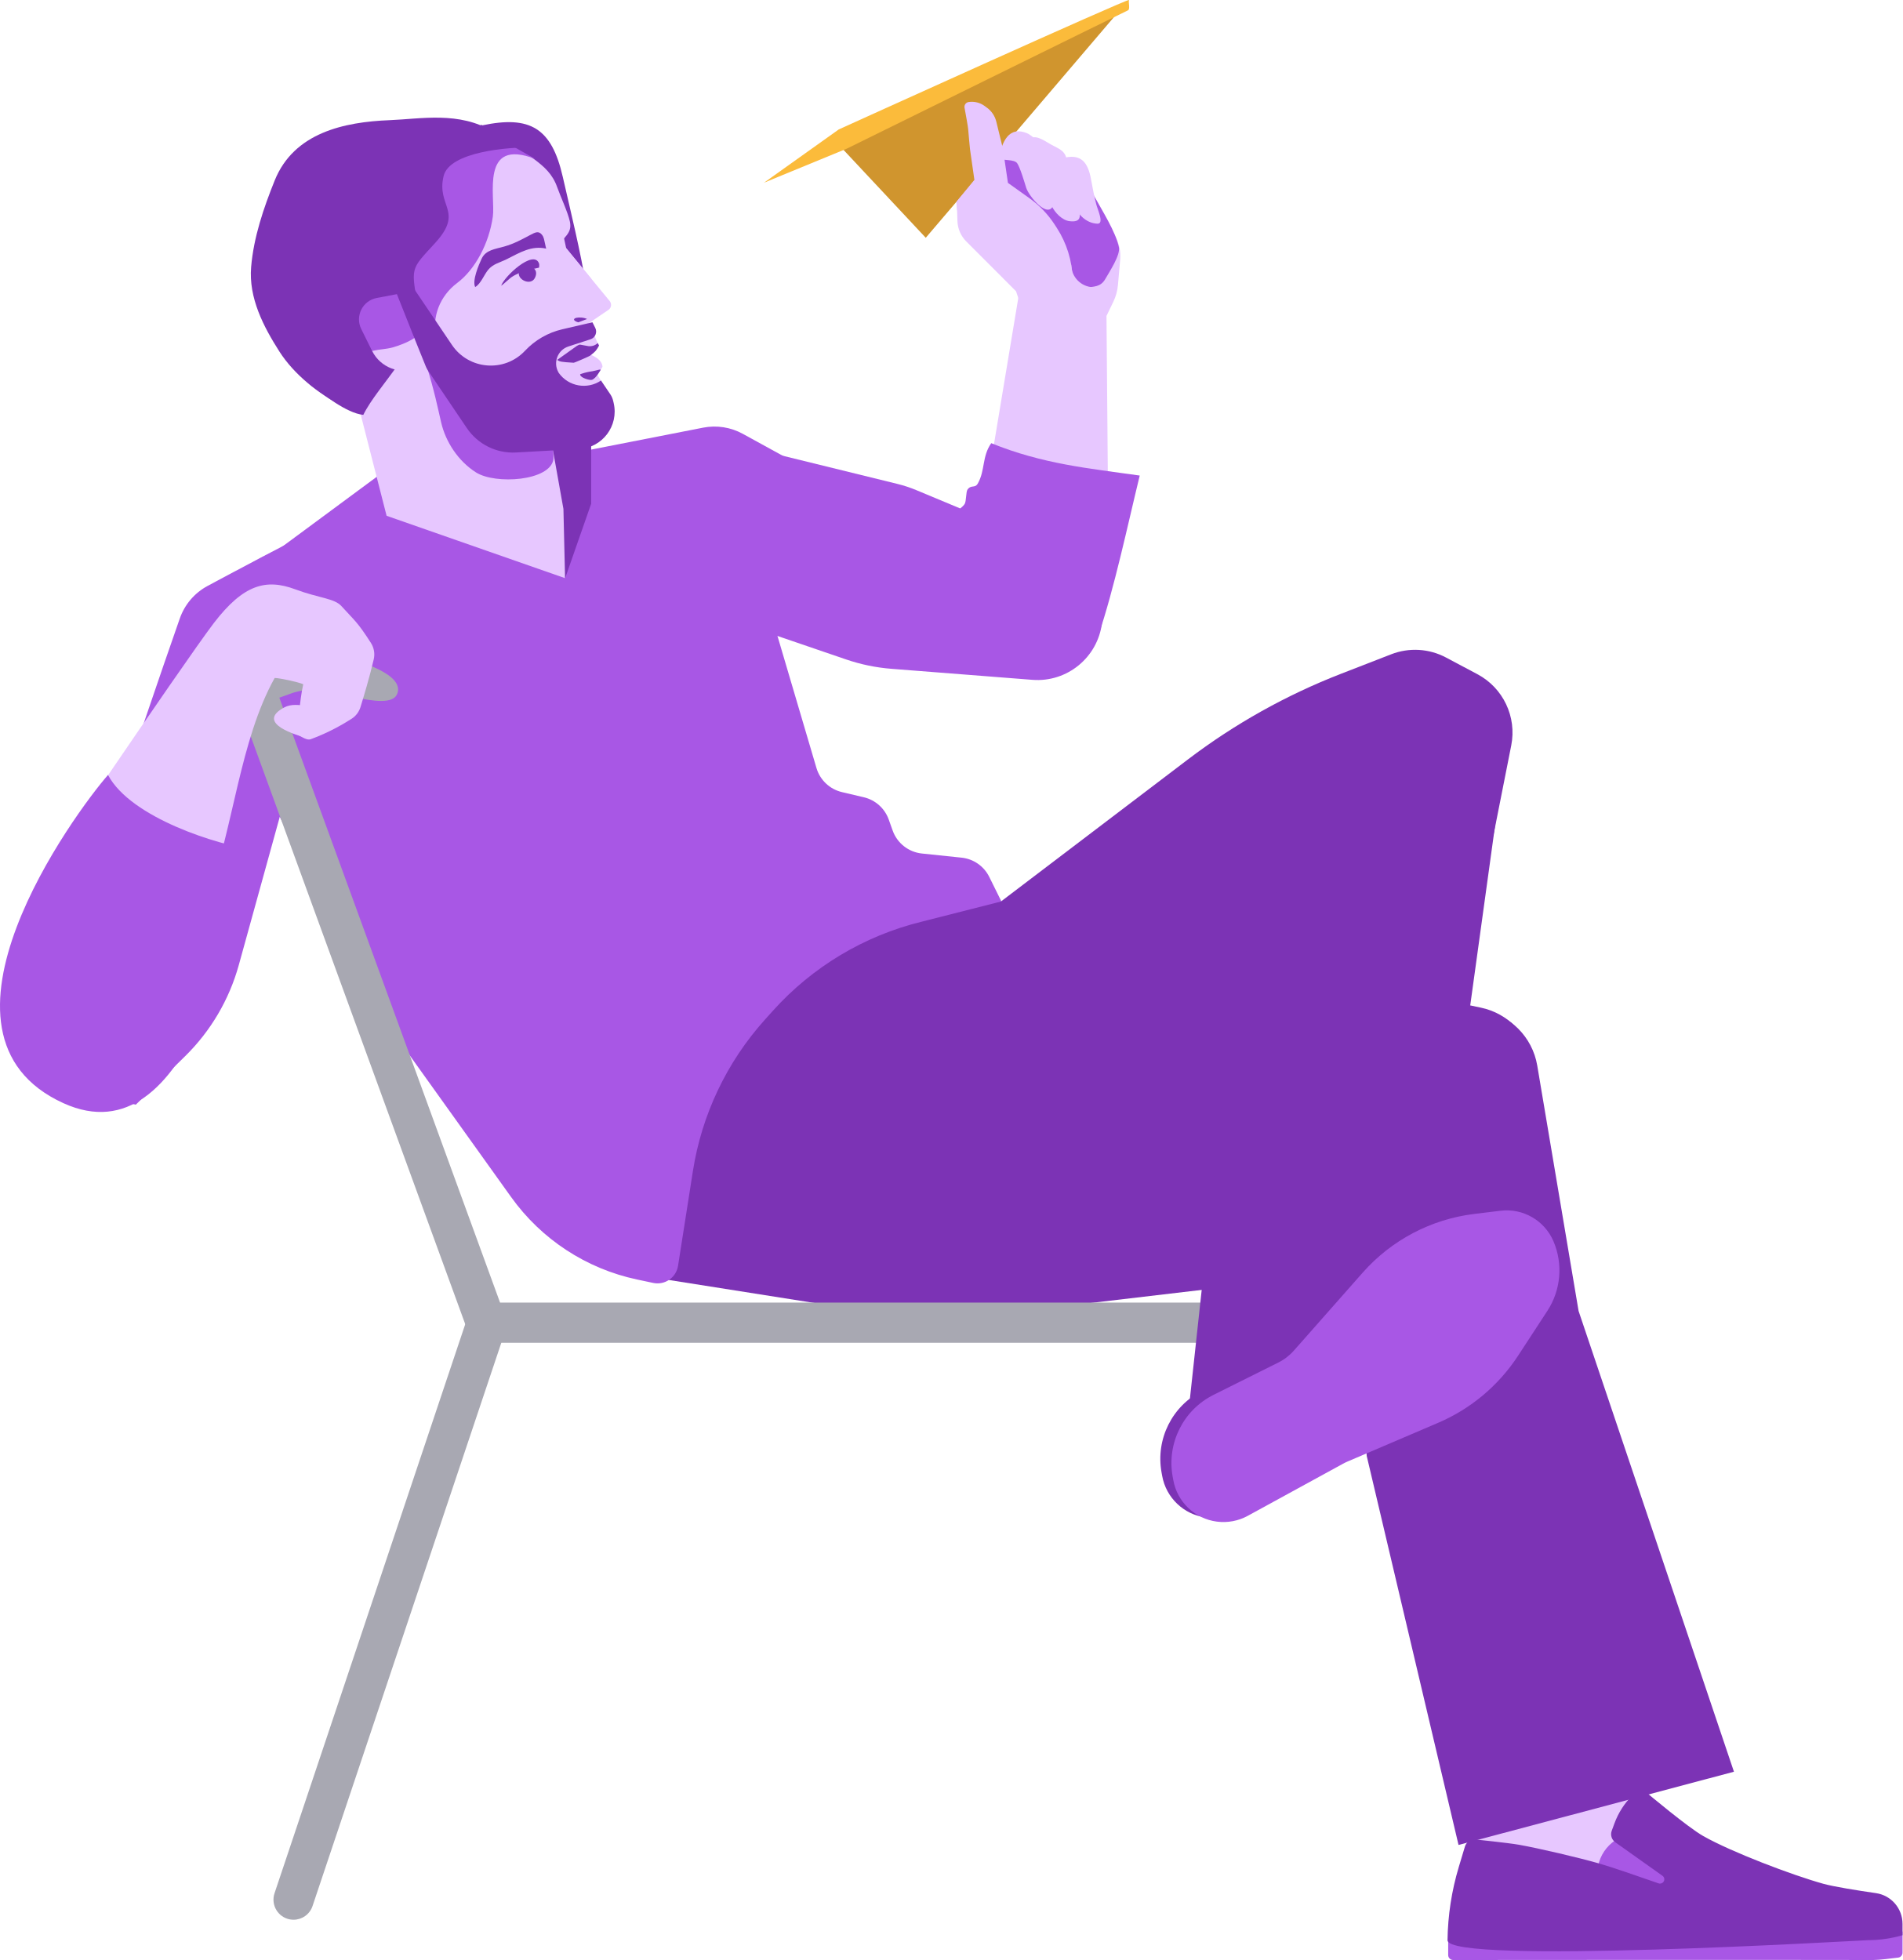
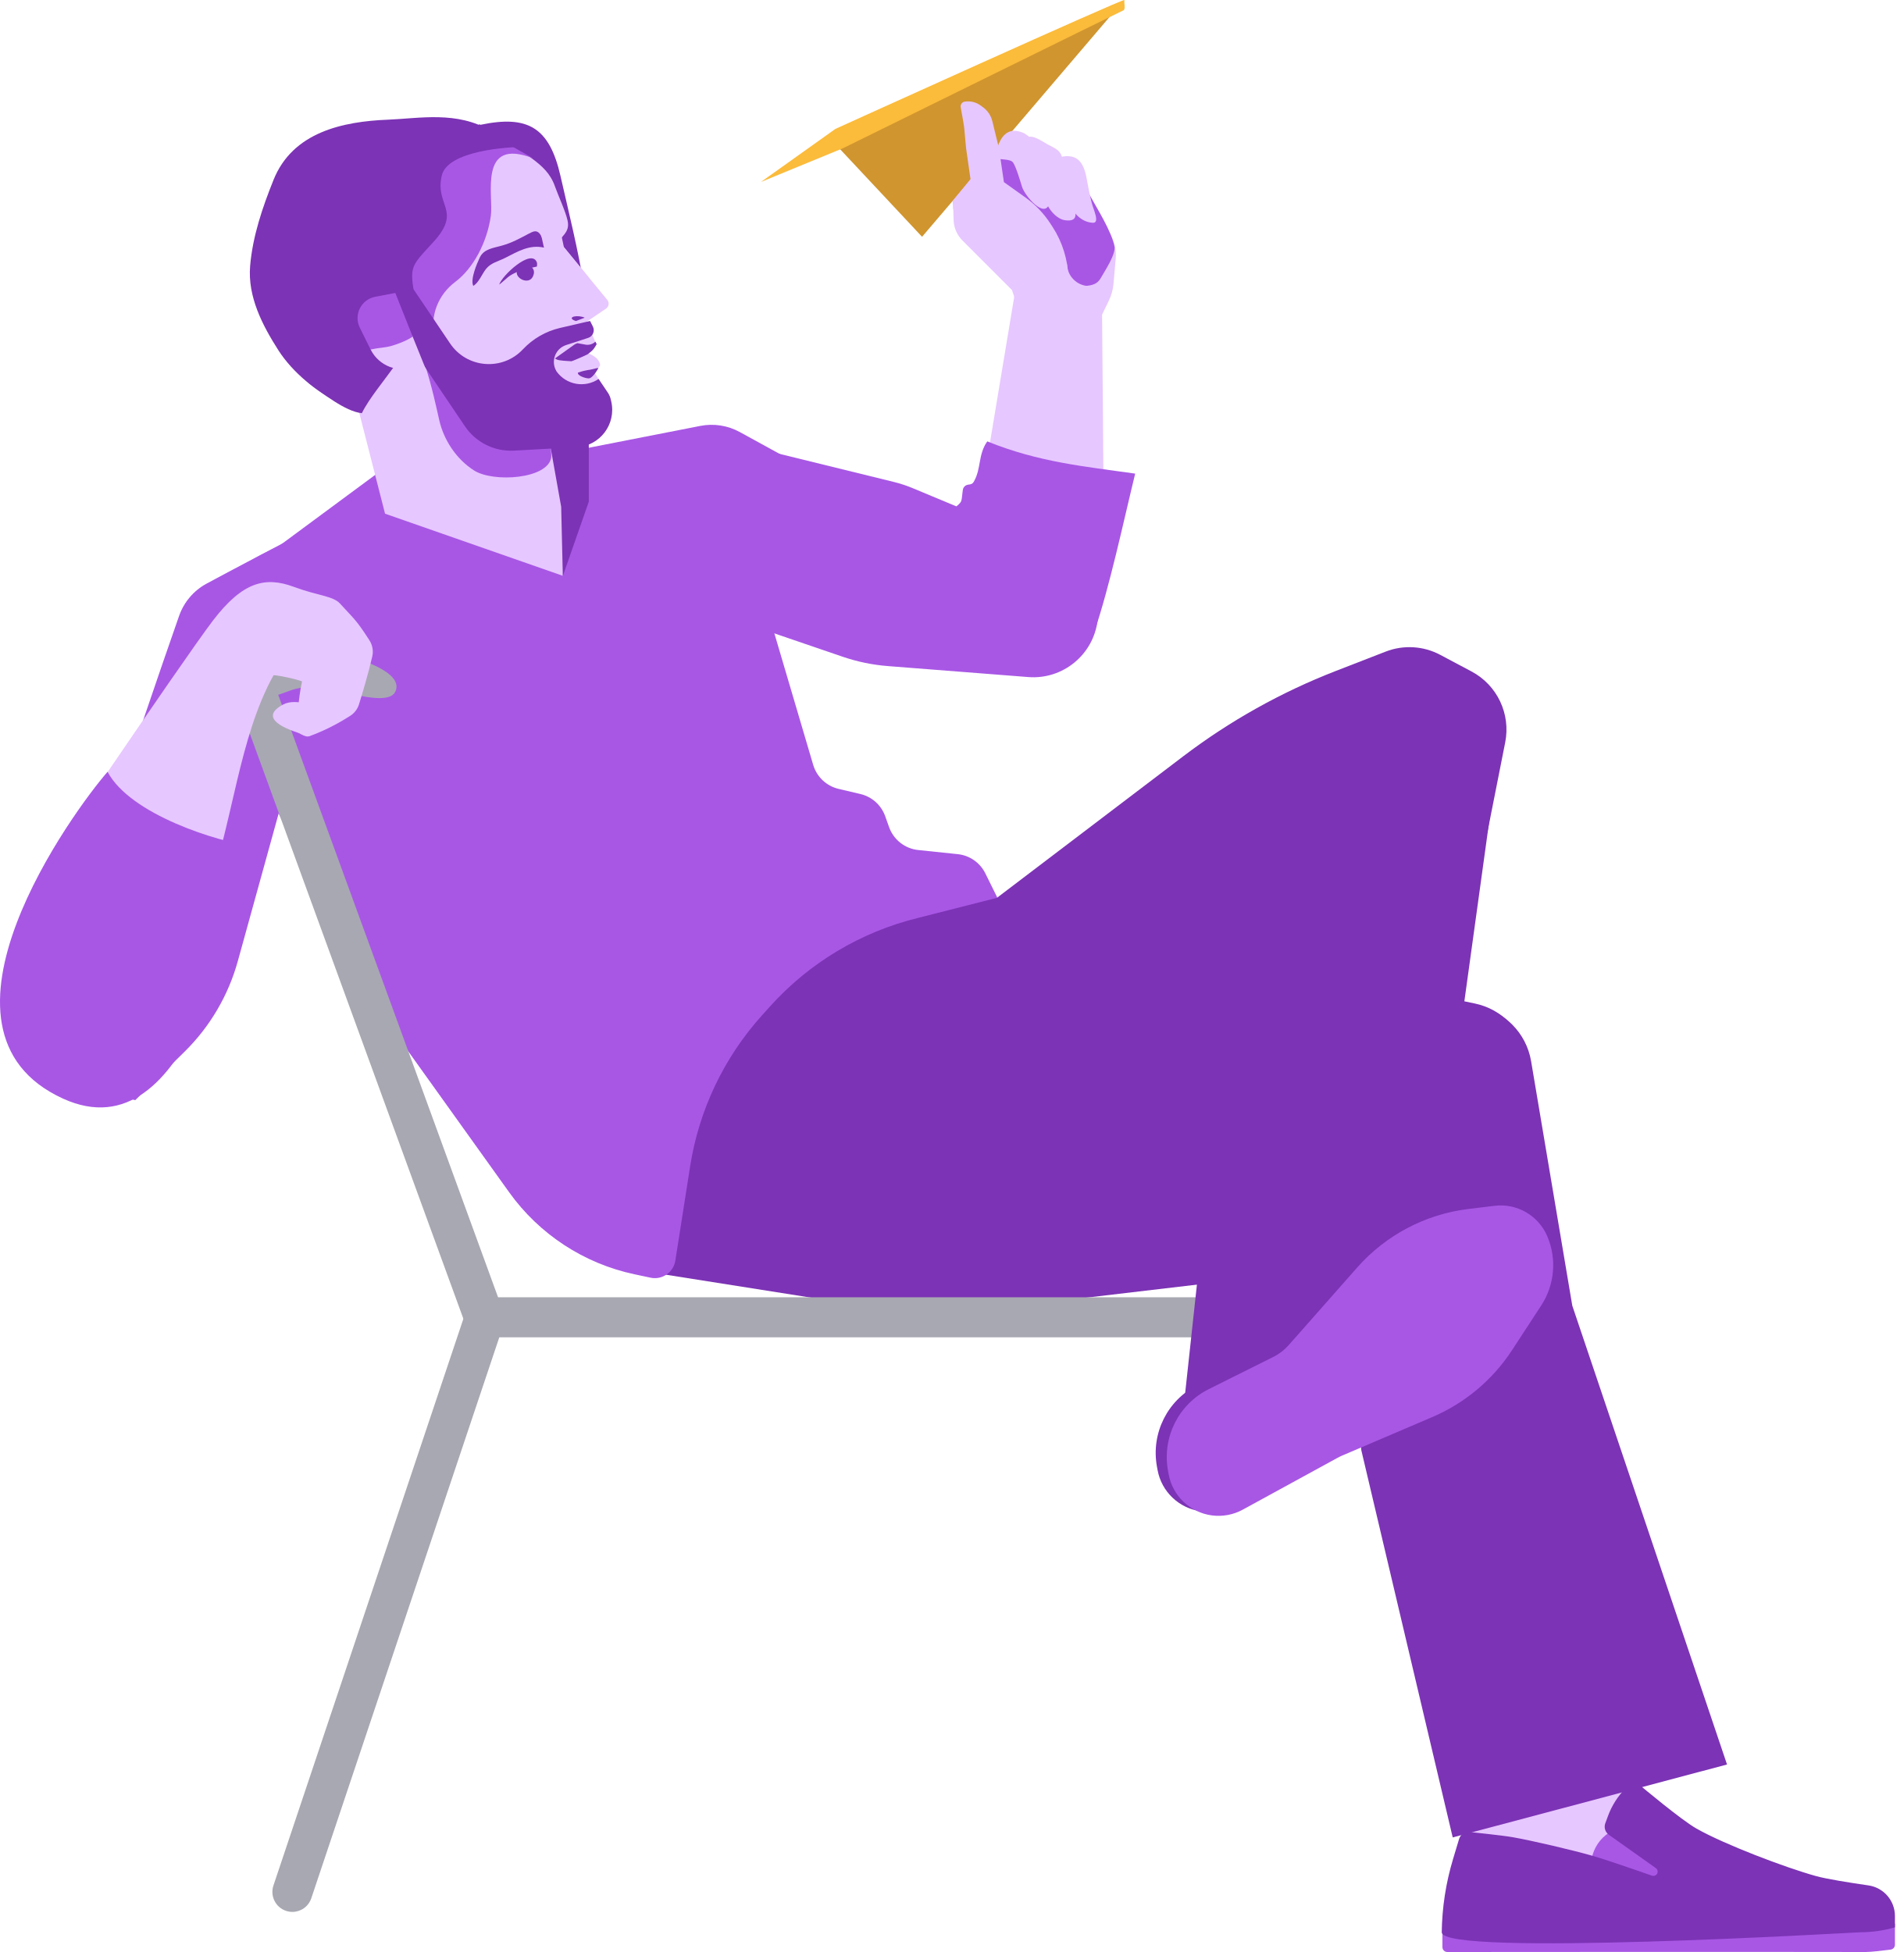
- <svg xmlns="http://www.w3.org/2000/svg" preserveAspectRatio="none" overflow="visible" style="display: block;" width="194.112" height="200" viewBox="0 0 194.112 200" fill="none">
-   <g id="Group 26825">
-     <path id="Vector" d="M166.127 178.216L169.176 186.25L178.162 193.723H150.001L149.68 179.983L166.127 178.216Z" fill="#E7C7FF" />
-     <path id="Vector_2" d="M97.651 21.458L97.21 16.396L100.98 16.757L100.459 21.819L97.651 21.458Z" fill="#E7C7FF" />
-     <path id="Vector_3" d="M134.953 149.104C140.442 146.025 143.393 140.85 141.545 137.544C139.696 134.239 133.748 134.056 128.258 137.135C122.769 140.214 119.818 145.389 121.667 148.694C123.515 152 129.464 152.183 134.953 149.104Z" fill="#7C33B5" />
-     <path id="Vector_4" d="M87.608 103.02L121.207 77.49C125.979 73.864 131.233 70.924 136.818 68.754L141.944 66.763C143.766 66.055 145.806 66.175 147.532 67.093L150.742 68.798C153.366 70.193 154.767 73.144 154.19 76.062L152.359 85.312L115.064 123.512L87.608 103.02Z" fill="#7C33B5" />
-     <path id="Vector_5" d="M46.424 42.75L28.5 56C28.5 56 23 58.5 24.319 59.022C25.638 59.544 47.063 61.552 47.063 61.552L46.424 42.75Z" fill="#A857E5" />
-     <path id="Vector_6" d="M67.511 116.218L68.012 130.573L95.133 134.859L138.004 129.808L157.31 113.076L156.507 108.436C156.02 105.626 153.869 103.399 151.081 102.819L104.498 93.121L103.689 92.23L90.089 90.121L63.79 109.965L67.511 116.218Z" fill="#7C33B5" />
-     <path id="Vector_7" d="M42.239 49.417C41.31 49.072 26.68 56.838 21.183 59.786C19.854 60.499 18.841 61.684 18.344 63.109C16.574 68.182 12.424 80.153 12.993 79.298C13.714 78.216 82.884 61.98 82.884 61.98L85.046 49.353L75.788 44.269C74.553 43.591 73.121 43.368 71.739 43.638L42.239 49.417Z" fill="#A857E5" />
-     <path id="Vector_8" d="M50.289 13.422C46.864 11.328 42.921 12.139 39.754 12.262C35.113 12.444 29.989 13.537 28.024 18.421C26.901 21.213 25.88 24.193 25.623 27.244C25.356 30.407 26.892 33.344 28.509 35.875C29.992 38.196 32.497 40.195 34.907 41.397C36.196 42.039 38.579 42.547 39.563 41.411C40.449 40.388 41.054 38.515 41.502 37.245C42.689 33.88 44.1 30.782 45.838 27.67C47.639 24.443 49.052 21.186 49.764 17.509C49.995 16.316 50.209 16.654 50.289 13.422Z" fill="#7C33B5" />
-     <path id="Vector_9" d="M35.709 38.023L39.443 52.631L57.651 58.996L58.255 52.374L53.499 33.893L35.709 38.023Z" fill="#E7C7FF" />
-     <path id="Vector_10" d="M49.211 12.789C54.093 11.764 56.282 13.063 57.418 18.042C58.263 21.743 59.193 25.498 59.816 29.224C57.309 29.917 54.649 30.499 52.083 30.929C50.505 25.218 49.578 19.273 48.164 13.501C48.343 13.837 48.971 12.492 49.211 12.789Z" fill="#7C33B5" />
-     <path id="Vector_11" d="M62.183 30.693L57.764 25.32L57.36 23.429L50.983 14.502L47.952 13.612L42.642 12.75C42.609 12.771 42.574 12.791 42.537 12.81C41.147 13.515 39.607 13.849 38.223 14.553C38.235 14.877 38.108 15.209 37.781 15.445C34.852 17.556 33.185 21.473 31.978 24.759C31.256 26.724 30.7 28.826 30.917 30.937C31.097 32.692 31.594 34.395 31.887 36.135C32.946 36.471 34.122 36.434 35.201 35.955L41.195 33.293L45.62 39.668L48.487 44.214L59.461 43.978C61.645 43.896 62.89 41.44 61.664 39.624L61.381 38.943L60.945 38.243L61.467 37.444L61.465 37.333C61.374 36.822 60.908 36.482 60.327 36.22L60.471 36.018L61.069 35.229L60.101 32.961L62.076 31.624C62.39 31.411 62.439 30.97 62.183 30.693Z" fill="#E7C7FF" />
-     <path id="Vector_12" d="M59.004 32.891C58.737 32.82 58.556 32.704 58.568 32.594C58.584 32.446 58.938 32.363 59.358 32.409C59.573 32.432 59.764 32.486 59.897 32.551L59.004 32.891Z" fill="#7C33B5" />
-     <path id="Vector_13" d="M59.208 38.276C59.27 38.553 60.181 38.839 60.406 38.754C60.844 38.588 61.29 37.721 61.297 37.718L61.15 37.717C60.942 37.758 60.533 37.869 60.461 37.879C60.08 37.931 59.697 38.013 59.333 38.139C59.241 38.17 59.188 38.187 59.188 38.187C59.188 38.187 59.207 38.273 59.208 38.276Z" fill="#7C33B5" />
-     <path id="Vector_14" d="M56.85 36.725L56.993 36.814C57.252 36.975 58.238 36.981 58.525 37.014C58.614 37.024 60.129 36.352 60.209 36.291C60.841 35.809 60.868 35.695 61.122 35.261L60.991 35.004C60.733 35.249 60.392 35.36 60.04 35.321L59.155 35.162C59.042 35.194 58.934 35.244 58.834 35.312L56.85 36.725Z" fill="#7C33B5" />
-     <path id="Vector_15" d="M50.676 14.647C51.219 14.383 51.733 15.045 52.233 15.253C53.056 15.595 53.779 15.709 54.487 16.234C55.532 17.009 56.384 17.776 56.847 19.095C57.175 20.029 57.928 21.627 58.141 22.595C58.438 23.949 57.337 24.155 56.92 25.335C56.076 24.764 55.444 23.834 54.617 23.135C53.767 22.415 52.858 21.644 52.184 20.73C51.667 20.029 48.539 15.158 50.134 14.94" fill="#E7C7FF" />
-     <path id="Vector_16" d="M54.603 16.217C48.947 14.02 50.576 20.061 50.282 22.115C49.89 24.857 48.474 27.501 46.645 28.874C44.885 30.196 44.058 32.307 44.487 34.425C42.778 33.688 41.601 29.669 40.685 27.974C39.365 25.531 39.33 23.141 40.111 20.417C41.025 17.237 42.26 15.875 45.34 14.918C47.755 14.167 49.028 13.416 51.515 14.354C51.314 14.405 52.794 15.172 54.603 16.217Z" fill="#A857E5" />
-     <path id="Vector_17" d="M54.434 15.051C53.251 14.358 52.029 13.624 50.788 12.957C50.727 12.981 50.663 13 50.592 13.014C49.506 13.226 48.445 13.172 47.37 12.911C46.361 12.666 45.323 12.244 44.284 12.164C42.502 12.028 40.782 12.576 39.225 13.421C35.822 15.266 33.034 18.03 31.233 21.469C29.353 25.059 28.858 29.071 29.867 33.008C30.664 36.121 29.677 36.688 31.605 39.227C33.006 40.264 35.355 42.162 37.068 42.334C38.532 39.316 43.27 35.098 42.709 31.744C41.941 27.157 41.791 27.648 44.404 24.784C47.364 21.539 44.489 21.07 45.267 17.945C45.875 15.505 51.776 14.978 54.434 15.051Z" fill="#7C33B5" />
-     <path id="Vector_18" d="M60.343 28.468L57.681 25.221C57.584 25.103 57.393 25.181 57.406 25.333L57.529 26.827L58.376 28.551L60.343 28.468Z" fill="#E7C7FF" />
-     <path id="Vector_19" d="M56.237 44.926C56.35 45.013 56.508 46.559 56.465 46.861C56.14 49.086 50.538 49.466 48.555 48.199C46.726 47.03 45.466 45.069 45.009 43.102C44.658 41.589 44.31 39.839 43.529 37.356C46.516 39.589 49.658 41.653 53.127 43.047C53.712 43.281 54.297 43.516 54.861 43.797C55.132 43.932 56.104 44.825 56.237 44.926Z" fill="#A857E5" />
-     <path id="Vector_20" d="M60.445 32.886L57.357 33.603C55.905 33.943 54.585 34.705 53.564 35.793C51.463 38.033 47.829 37.741 46.11 35.195L41.947 29.027L39.058 30.982L47.626 43.675C48.746 45.334 50.654 46.282 52.65 46.172L59.104 45.813C61.469 45.682 63.145 43.45 62.615 41.138L62.564 40.916C62.508 40.671 62.408 40.44 62.268 40.232L61.32 38.829C59.913 39.781 58.004 39.44 57.013 38.059L56.965 37.972C56.411 36.968 56.908 35.707 57.997 35.353L60.25 34.62C60.734 34.463 60.963 33.91 60.733 33.456L60.445 32.886Z" fill="#7C33B5" />
-     <path id="Vector_21" d="M37.963 35.806C37.966 35.81 37.967 35.813 37.97 35.817C38.813 37.505 40.808 38.267 42.56 37.567L43.678 37.971L42.274 34.493L40.534 32.081L37.963 35.806Z" fill="#E7C7FF" />
-     <path id="Vector_22" d="M36.86 33.58L37.445 34.762L37.963 35.806C37.966 35.81 37.966 35.813 37.969 35.817C38.016 35.805 38.067 35.791 38.121 35.78C38.732 35.639 39.42 35.63 40.051 35.454C40.604 35.296 41.567 34.97 42.274 34.492L41.189 31.762L40.494 30.015L38.435 30.406C36.99 30.681 36.206 32.261 36.86 33.58Z" fill="#A857E5" />
-     <path id="Vector_23" d="M51.132 29.161C51.459 28.183 54.386 25.494 54.974 26.831C55.067 27.041 54.992 27.311 54.992 27.311C54.992 27.311 53.487 27.627 52.953 27.869C52.003 28.3 52.039 28.436 51.239 29.085C51.286 29.032 51.119 29.173 51.132 29.161Z" fill="#7C33B5" />
-     <path id="Vector_24" d="M52.953 27.743C52.719 28.521 54.147 29.214 54.577 28.356C55.084 27.345 53.914 26.861 53.244 27.566C53.123 27.592 52.823 27.922 52.953 27.743Z" fill="#7C33B5" />
-     <path id="Vector_25" d="M55.618 24.905C55.521 24.495 55.505 24.22 55.297 23.958C54.957 23.528 54.608 23.709 54.134 23.96C53.196 24.456 52.452 24.869 51.436 25.159C50.517 25.421 49.567 25.497 49.144 26.391C48.848 27.017 48.16 28.628 48.48 29.289C49.039 28.988 49.387 28.043 49.8 27.539C50.307 26.923 50.991 26.802 51.706 26.444C53.076 25.755 54.231 25.037 55.727 25.369C55.668 25.188 55.679 25.161 55.618 24.905Z" fill="#7C33B5" />
-     <path id="Vector_26" d="M23.317 72.639L37.491 101.667L52.15 122.151C55.235 126.462 59.817 129.462 64.998 130.562L66.641 130.911C67.833 131.164 68.992 130.365 69.181 129.16L70.695 119.499C71.596 113.748 74.146 108.382 78.035 104.055L78.858 103.139C82.889 98.654 88.176 95.487 94.029 94.052L102.17 91.981L100.926 89.467C100.382 88.378 99.32 87.642 98.11 87.516L94.061 87.093C92.697 86.951 91.536 86.038 91.075 84.745L90.677 83.627C90.27 82.487 89.314 81.631 88.138 81.354L85.901 80.827C84.656 80.534 83.664 79.594 83.301 78.366L76.76 56.207L23.317 72.639Z" fill="#A857E5" />
-     <path id="Vector_27" d="M148.812 188.26L176.912 180.788L161.061 133.777L156.843 108.733C156.349 105.802 154.048 103.509 151.118 103.03L138.364 100.945L132.96 125.839L138.004 129.808L139.445 148.569L148.812 188.26Z" fill="#7C33B5" />
-     <path id="Vector_28" d="M167.08 195.32C169.347 195.32 171.185 193.479 171.185 191.208C171.185 188.938 169.347 187.097 167.08 187.097C164.812 187.097 162.974 188.938 162.974 191.208C162.974 193.479 164.812 195.32 167.08 195.32Z" fill="#A857E5" />
-     <path id="Vector_29" d="M194.112 199.255C194.112 199.509 193.924 199.723 193.673 199.756C192.985 199.844 191.677 200.002 191.139 200C180.947 199.975 152.403 199.996 148.26 200C147.982 200 147.756 199.775 147.756 199.496V199.495V197.091H194.112V199.255Z" fill="#A857E5" />
-     <path id="Vector_30" d="M149.466 188.416L148.839 190.502C148.109 192.928 147.722 195.443 147.689 197.977C147.656 200.51 189.691 198.001 190.574 197.977C191.771 197.974 192.962 197.804 194.112 197.471V196.314C194.112 194.74 192.959 193.404 191.403 193.177C189.508 192.903 187.128 192.526 186.029 192.221C182.853 191.34 176.644 188.977 173.777 187.35C172.204 186.459 168.035 182.953 168.035 182.953C167.634 182.646 167.068 182.684 166.711 183.041L166.532 183.22C165.73 184.024 165.111 184.993 164.72 186.06L164.441 186.815C164.284 187.243 164.433 187.723 164.805 187.987L169.621 191.407C169.819 191.546 169.867 191.82 169.728 192.018C169.614 192.179 169.408 192.245 169.223 192.18C167.097 191.435 164.396 190.504 163.101 190.135C161.091 189.559 157.013 188.599 154.954 188.237C153.862 188.045 150.553 187.706 150.553 187.706C150.067 187.646 149.608 187.946 149.466 188.416Z" fill="#7C33B5" />
-     <path id="Vector_31" d="M18.182 64.807L10.962 83.607L5.546 99.515L6.268 111.085L13.858 112.72L18.899 107.764C21.504 105.202 23.388 101.999 24.363 98.475L31.571 72.405L18.182 64.807Z" fill="#A857E5" />
-     <path id="Vector_32" d="M73.779 62.999L86.33 67.291C87.825 67.802 89.377 68.123 90.952 68.246L105.336 69.371C108.884 69.649 112.018 67.073 112.439 63.534L113.491 54.683L105.549 55.045L93.515 50.024C92.874 49.756 92.213 49.538 91.538 49.373L73.418 44.922L73.779 62.999Z" fill="#A857E5" />
-     <g id="Group">
-       <path id="Vector_33" d="M122.395 137.017H49.59C48.731 137.017 47.963 136.479 47.668 135.671L22.655 67.113C22.267 66.05 22.813 64.874 23.874 64.485C24.936 64.097 26.11 64.644 26.498 65.707L51.021 132.919H122.395C123.525 132.919 124.441 133.837 124.441 134.968C124.441 136.099 123.524 137.017 122.395 137.017Z" fill="#A8A8B2" />
-       <path id="Vector_34" d="M29.949 195.892C29.733 195.892 29.514 195.857 29.298 195.785C28.227 195.425 27.65 194.263 28.009 193.19L47.852 133.973C48.212 132.9 49.372 132.323 50.443 132.682C51.514 133.042 52.091 134.204 51.731 135.277L31.888 194.494C31.601 195.351 30.804 195.892 29.949 195.892Z" fill="#A8A8B2" />
-       <path id="Vector_35" d="M57.653 59.022L60.315 51.401V44.849L56.237 44.926L57.486 51.932L57.653 59.022Z" fill="#7C33B5" />
+ <svg xmlns="http://www.w3.org/2000/svg" width="195" height="200" viewBox="0 0 195 200" fill="none">
+   <g id="Illustrations">
+     <g id="Style=Mixed, Template=LaunchAirplane">
+       <g id="Group 26825">
+         <path id="Vector" d="M166.127 178.216L169.176 186.25L178.162 193.723H150.001L149.68 179.983L166.127 178.216Z" fill="#E7C7FF" />
+         <path id="Vector_2" d="M97.651 21.457L97.21 16.395L100.98 16.757L100.459 21.819L97.651 21.457Z" fill="#E7C7FF" />
+         <path id="Vector_3" d="M134.953 149.104C140.442 146.025 143.393 140.85 141.545 137.545C139.696 134.239 133.748 134.056 128.258 137.135C122.769 140.214 119.818 145.389 121.667 148.695C123.515 152 129.464 152.183 134.953 149.104Z" fill="#7C33B5" />
+         <path id="Vector_4" d="M87.608 103.02L121.207 77.49C125.979 73.864 131.233 70.924 136.817 68.754L141.944 66.763C143.766 66.055 145.806 66.175 147.532 67.093L150.742 68.799C153.366 70.193 154.767 73.144 154.19 76.062L152.359 85.312L115.064 123.512L87.608 103.02Z" fill="#7C33B5" />
+         <path id="Vector_5" d="M46.424 42.75L28.5 56C28.5 56 23 58.5 24.319 59.022C25.638 59.544 47.063 61.553 47.063 61.553L46.424 42.75Z" fill="#A857E5" />
+         <path id="Vector_6" d="M67.511 116.218L68.012 130.573L95.133 134.859L138.004 129.808L157.31 113.076L156.507 108.436C156.02 105.626 153.869 103.399 151.081 102.818L104.498 93.121L103.689 92.229L90.089 90.121L63.79 109.964L67.511 116.218Z" fill="#7C33B5" />
+         <path id="Vector_7" d="M42.239 49.417C41.31 49.072 26.68 56.838 21.183 59.786C19.854 60.499 18.841 61.684 18.344 63.11C16.574 68.182 12.424 80.153 12.993 79.298C13.714 78.216 82.884 61.98 82.884 61.98L85.046 49.353L75.788 44.269C74.553 43.591 73.121 43.368 71.739 43.638L42.239 49.417Z" fill="#A857E5" />
+         <path id="Vector_8" d="M50.289 13.422C46.864 11.328 42.921 12.138 39.754 12.262C35.113 12.444 29.989 13.537 28.024 18.421C26.901 21.213 25.88 24.193 25.623 27.244C25.356 30.406 26.892 33.344 28.509 35.875C29.992 38.196 32.497 40.195 34.907 41.397C36.196 42.039 38.579 42.546 39.563 41.411C40.449 40.388 41.054 38.515 41.502 37.245C42.689 33.88 44.1 30.782 45.838 27.67C47.639 24.443 49.052 21.185 49.764 17.509C49.995 16.316 50.209 16.654 50.289 13.422Z" fill="#7C33B5" />
+         <path id="Vector_9" d="M35.709 38.023L39.443 52.632L57.651 58.996L58.255 52.374L53.499 33.894L35.709 38.023Z" fill="#E7C7FF" />
+         <path id="Vector_10" d="M49.211 12.788C54.093 11.764 56.282 13.063 57.418 18.042C58.263 21.743 59.193 25.497 59.816 29.224C57.309 29.917 54.648 30.499 52.083 30.929C50.505 25.218 49.578 19.273 48.164 13.501C48.342 13.837 48.971 12.492 49.211 12.788Z" fill="#7C33B5" />
+         <path id="Vector_11" d="M62.183 30.693L57.764 25.32L57.36 23.429L50.983 14.501L47.952 13.612L42.642 12.75C42.609 12.771 42.574 12.791 42.537 12.81C41.147 13.514 39.607 13.849 38.223 14.553C38.235 14.877 38.108 15.209 37.782 15.445C34.852 17.556 33.185 21.473 31.978 24.759C31.256 26.724 30.7 28.826 30.917 30.936C31.097 32.692 31.594 34.395 31.887 36.135C32.947 36.471 34.122 36.434 35.201 35.955L41.195 33.293L45.62 39.667L48.487 44.214L59.461 43.977C61.646 43.896 62.89 41.44 61.664 39.624L61.381 38.943L60.945 38.243L61.468 37.444L61.465 37.333C61.375 36.821 60.908 36.482 60.327 36.219L60.471 36.017L61.07 35.228L60.101 32.961L62.076 31.624C62.39 31.411 62.439 30.97 62.183 30.693Z" fill="#E7C7FF" />
+         <path id="Vector_12" d="M59.004 32.891C58.737 32.82 58.556 32.705 58.568 32.594C58.585 32.446 58.938 32.363 59.358 32.409C59.573 32.433 59.764 32.486 59.897 32.552L59.004 32.891Z" fill="#7C33B5" />
+         <path id="Vector_13" d="M59.208 38.276C59.27 38.553 60.182 38.839 60.406 38.754C60.844 38.587 61.29 37.721 61.298 37.718L61.15 37.717C60.942 37.758 60.533 37.868 60.461 37.878C60.08 37.931 59.697 38.012 59.333 38.138C59.241 38.17 59.188 38.187 59.188 38.187C59.188 38.187 59.208 38.273 59.208 38.276Z" fill="#7C33B5" />
+         <path id="Vector_14" d="M56.85 36.725L56.993 36.814C57.252 36.975 58.238 36.982 58.525 37.014C58.614 37.024 60.129 36.352 60.209 36.291C60.842 35.809 60.868 35.695 61.122 35.261L60.991 35.004C60.733 35.249 60.392 35.361 60.04 35.321L59.155 35.162C59.042 35.194 58.934 35.245 58.834 35.312L56.85 36.725Z" fill="#7C33B5" />
+         <path id="Vector_15" d="M50.676 14.647C51.219 14.383 51.733 15.045 52.233 15.253C53.056 15.595 53.779 15.709 54.487 16.234C55.532 17.009 56.384 17.776 56.847 19.095C57.175 20.029 57.928 21.627 58.14 22.595C58.438 23.95 57.337 24.155 56.92 25.335C56.076 24.764 55.444 23.834 54.617 23.135C53.767 22.416 52.858 21.644 52.184 20.73C51.667 20.029 48.538 15.158 50.134 14.94" fill="#E7C7FF" />
+         <path id="Vector_16" d="M54.603 16.217C48.947 14.02 50.576 20.06 50.282 22.114C49.889 24.857 48.474 27.5 46.645 28.874C44.885 30.196 44.058 32.306 44.487 34.425C42.778 33.688 41.601 29.668 40.685 27.974C39.365 25.53 39.329 23.14 40.111 20.417C41.025 17.236 42.26 15.874 45.34 14.917C47.754 14.167 49.028 13.416 51.515 14.354C51.314 14.405 52.794 15.172 54.603 16.217Z" fill="#A857E5" />
+         <path id="Vector_17" d="M54.435 15.051C53.251 14.358 52.029 13.624 50.788 12.957C50.727 12.981 50.663 13.001 50.592 13.014C49.506 13.226 48.445 13.172 47.37 12.911C46.361 12.666 45.324 12.244 44.284 12.164C42.502 12.028 40.783 12.576 39.225 13.421C35.822 15.267 33.034 18.03 31.233 21.469C29.353 25.059 28.858 29.071 29.867 33.008C30.664 36.121 29.677 36.688 31.605 39.227C33.006 40.264 35.355 42.162 37.068 42.334C38.532 39.316 43.27 35.099 42.709 31.744C41.941 27.157 41.791 27.648 44.404 24.784C47.364 21.539 44.489 21.071 45.267 17.945C45.875 15.505 51.776 14.978 54.435 15.051Z" fill="#7C33B5" />
+         <path id="Vector_18" d="M60.343 28.468L57.681 25.221C57.584 25.104 57.393 25.181 57.406 25.333L57.53 26.827L58.376 28.551L60.343 28.468Z" fill="#E7C7FF" />
+         <path id="Vector_19" d="M56.237 44.926C56.35 45.013 56.509 46.558 56.465 46.861C56.14 49.086 50.538 49.466 48.555 48.199C46.726 47.03 45.466 45.069 45.009 43.102C44.658 41.589 44.31 39.839 43.529 37.355C46.516 39.589 49.658 41.652 53.127 43.046C53.712 43.281 54.298 43.516 54.861 43.797C55.132 43.932 56.104 44.825 56.237 44.926Z" fill="#A857E5" />
+         <path id="Vector_20" d="M60.445 32.886L57.357 33.603C55.905 33.943 54.585 34.705 53.564 35.793C51.463 38.033 47.829 37.741 46.11 35.195L41.947 29.026L39.058 30.982L47.626 43.675C48.746 45.334 50.654 46.282 52.65 46.171L59.104 45.813C61.469 45.682 63.145 43.449 62.615 41.138L62.564 40.915C62.508 40.671 62.408 40.439 62.267 40.232L61.32 38.828C59.913 39.781 58.004 39.44 57.013 38.058L56.965 37.971C56.411 36.968 56.907 35.707 57.997 35.352L60.25 34.62C60.734 34.462 60.963 33.91 60.733 33.456L60.445 32.886Z" fill="#7C33B5" />
+         <path id="Vector_21" d="M37.963 35.806C37.966 35.809 37.967 35.813 37.97 35.817C38.813 37.505 40.808 38.266 42.561 37.567L43.678 37.97L42.274 34.492L40.534 32.081L37.963 35.806Z" fill="#E7C7FF" />
+         <path id="Vector_22" d="M36.86 33.58L37.445 34.763L37.963 35.806C37.966 35.81 37.966 35.814 37.969 35.817C38.016 35.805 38.067 35.791 38.121 35.78C38.732 35.639 39.42 35.63 40.051 35.454C40.604 35.296 41.567 34.97 42.274 34.492L41.189 31.762L40.494 30.015L38.435 30.406C36.99 30.682 36.206 32.261 36.86 33.58Z" fill="#A857E5" />
+         <path id="Vector_23" d="M51.132 29.161C51.459 28.183 54.386 25.495 54.974 26.831C55.067 27.041 54.992 27.311 54.992 27.311C54.992 27.311 53.487 27.627 52.953 27.869C52.003 28.3 52.039 28.436 51.239 29.085C51.286 29.032 51.119 29.173 51.132 29.161Z" fill="#7C33B5" />
+         <path id="Vector_24" d="M52.953 27.743C52.719 28.521 54.147 29.214 54.577 28.355C55.084 27.345 53.914 26.861 53.244 27.565C53.123 27.592 52.824 27.921 52.953 27.743Z" fill="#7C33B5" />
+         <path id="Vector_25" d="M55.618 24.905C55.521 24.495 55.505 24.22 55.298 23.958C54.957 23.528 54.608 23.709 54.134 23.96C53.196 24.456 52.452 24.869 51.436 25.159C50.517 25.421 49.568 25.497 49.144 26.391C48.848 27.017 48.16 28.628 48.48 29.289C49.039 28.988 49.387 28.043 49.8 27.539C50.307 26.923 50.991 26.802 51.706 26.444C53.077 25.756 54.231 25.037 55.727 25.37C55.668 25.188 55.679 25.161 55.618 24.905Z" fill="#7C33B5" />
+         <path id="Vector_26" d="M23.317 72.639L37.491 101.666L52.15 122.15C55.235 126.461 59.818 129.462 64.998 130.562L66.641 130.911C67.833 131.164 68.992 130.364 69.181 129.159L70.695 119.499C71.596 113.748 74.146 108.382 78.035 104.055L78.858 103.139C82.889 98.653 88.176 95.487 94.029 94.052L102.17 91.981L100.926 89.467C100.382 88.377 99.32 87.642 98.11 87.516L94.061 87.093C92.697 86.951 91.536 86.037 91.075 84.745L90.677 83.627C90.27 82.487 89.314 81.631 88.138 81.354L85.901 80.827C84.656 80.534 83.664 79.594 83.301 78.366L76.76 56.207L23.317 72.639Z" fill="#A857E5" />
+         <path id="Vector_27" d="M148.812 188.26L176.912 180.788L161.061 133.777L156.843 108.734C156.349 105.802 154.048 103.51 151.118 103.031L138.364 100.945L132.96 125.839L138.004 129.808L139.445 148.569L148.812 188.26Z" fill="#7C33B5" />
+         <path id="Vector_28" d="M167.08 195.32C169.347 195.32 171.185 193.479 171.185 191.208C171.185 188.937 169.347 187.097 167.08 187.097C164.812 187.097 162.974 188.937 162.974 191.208C162.974 193.479 164.812 195.32 167.08 195.32Z" fill="#A857E5" />
+         <path id="Vector_29" d="M194.112 199.255C194.113 199.508 193.924 199.723 193.673 199.756C192.985 199.844 191.677 200.002 191.139 200C180.947 199.975 152.403 199.996 148.26 200C147.982 200 147.756 199.775 147.756 199.496V199.495V197.091H194.112V199.255Z" fill="#A857E5" />
+         <path id="Vector_30" d="M149.466 188.416L148.839 190.502C148.109 192.928 147.722 195.444 147.689 197.977C147.656 200.51 189.691 198.002 190.574 197.977C191.771 197.975 192.962 197.804 194.112 197.471V196.314C194.112 194.74 192.959 193.404 191.403 193.177C189.508 192.903 187.128 192.526 186.029 192.221C182.853 191.34 176.644 188.977 173.777 187.351C172.204 186.459 168.035 182.953 168.035 182.953C167.634 182.647 167.068 182.684 166.711 183.041L166.532 183.22C165.73 184.024 165.111 184.993 164.72 186.06L164.441 186.815C164.284 187.243 164.433 187.723 164.805 187.987L169.621 191.407C169.819 191.547 169.867 191.82 169.728 192.019C169.615 192.18 169.408 192.246 169.223 192.18C167.097 191.435 164.396 190.505 163.101 190.135C161.091 189.56 157.013 188.6 154.954 188.237C153.862 188.045 150.553 187.706 150.553 187.706C150.067 187.647 149.608 187.946 149.466 188.416Z" fill="#7C33B5" />
+         <path id="Vector_31" d="M18.182 64.807L10.961 83.607L5.546 99.515L6.268 111.085L13.858 112.72L18.899 107.764C21.503 105.202 23.388 101.999 24.362 98.475L31.571 72.405L18.182 64.807Z" fill="#A857E5" />
+         <path id="Vector_32" d="M73.779 62.999L86.33 67.291C87.825 67.802 89.377 68.123 90.952 68.246L105.336 69.371C108.884 69.649 112.018 67.073 112.439 63.534L113.491 54.683L105.549 55.045L93.515 50.024C92.874 49.756 92.213 49.539 91.538 49.373L73.418 44.922L73.779 62.999Z" fill="#A857E5" />
+         <g id="Group">
+           <path id="Vector_33" d="M122.394 137.017H49.59C48.731 137.017 47.963 136.479 47.668 135.671L22.655 67.113C22.267 66.05 22.813 64.874 23.874 64.485C24.936 64.097 26.11 64.644 26.498 65.707L51.021 132.919H122.395C123.524 132.919 124.441 133.837 124.441 134.968C124.441 136.1 123.524 137.017 122.394 137.017Z" fill="#A8A8B2" />
+           <path id="Vector_34" d="M29.949 195.892C29.733 195.892 29.514 195.857 29.298 195.784C28.227 195.424 27.65 194.263 28.009 193.19L47.852 133.973C48.212 132.9 49.372 132.322 50.442 132.682C51.514 133.042 52.091 134.204 51.731 135.276L31.888 194.494C31.601 195.351 30.804 195.892 29.949 195.892Z" fill="#A8A8B2" />
+           <path id="Vector_35" d="M57.653 59.022L60.315 51.401V44.849L56.237 44.926L57.486 51.932L57.653 59.022Z" fill="#7C33B5" />
+         </g>
+         <path id="Vector_36" d="M110.486 18.034L113.798 24.124C114.192 24.849 114.364 25.675 114.291 26.498L114.064 29.077C114.011 29.676 113.849 30.261 113.587 30.802L112.894 32.234L113.054 51.284L100.543 50.557L103.915 30.287L101.528 20.137L110.486 18.034Z" fill="#E7C7FF" />
+         <path id="Vector_37" d="M85.777 14.989L94.453 24.261L113.959 1.388L85.777 14.989Z" fill="#D0952E" />
+         <path id="Vector_38" d="M100.885 17.543C101.372 17.019 102.142 16.124 103.005 16.16C104.467 16.221 106.196 17.602 107.262 18.155C108.677 18.889 110.767 18.426 111.513 19.786C112.486 21.56 113.803 23.589 114.158 25.225C114.331 26.022 113.199 27.716 112.779 28.457C112.296 29.308 111.625 29.224 110.759 29.363C109.531 29.561 109.08 29.372 108.275 28.373C107.057 26.862 106.128 25.828 104.769 24.423C103.193 22.794 101.078 19.749 100.885 17.543Z" fill="#A857E5" />
+         <path id="Vector_39" d="M100.459 10.814L100.707 10.996C101.177 11.341 101.51 11.841 101.649 12.408L102.325 15.165L102.838 18.661L105.021 20.218C106.047 20.95 106.927 21.869 107.614 22.928L107.826 23.255C108.829 24.803 109.387 26.597 109.439 28.441L109.279 31.296L104.298 31.605L103.663 29.718L98.585 24.634C98.032 24.081 97.71 23.337 97.686 22.554L97.622 20.543L99.415 18.355L98.967 15.216C98.967 15.216 98.803 13.545 98.782 13.197C98.768 12.951 98.543 11.707 98.411 10.994C98.359 10.718 98.547 10.454 98.824 10.412C99.401 10.324 99.989 10.468 100.459 10.814Z" fill="#E7C7FF" />
+         <path id="Vector_40" d="M77.95 18.643L85.576 13.208C85.576 13.208 115.259 -0.263 115.188 0.004C115.116 0.27 115.331 0.957 115.075 1.06C114.819 1.163 86.391 15.171 86.391 15.171L77.95 18.643Z" fill="#FBBB3B" />
+         <path id="Vector_41" d="M106.8 16.968C106.852 18.102 107.994 19.127 107.503 20.824C107.018 22.497 104.973 20.043 104.698 19.153C104.533 18.619 104.08 17.08 103.777 16.654C103.476 16.229 102.365 16.41 101.896 16.171C102.222 14.571 102.872 12.729 104.899 13.646C106.23 14.479 106.728 15.385 106.8 16.968Z" fill="#E7C7FF" />
+         <path id="Vector_42" d="M105.233 14.088C105.78 13.752 106.766 14.499 107.282 14.774C108.175 15.248 108.699 15.4 108.863 16.41C109.133 18.076 109.496 19.587 110.011 21.187C110.289 22.055 110.318 22.715 109.131 22.57C108.354 22.476 107.625 21.692 107.293 21.002C106.618 19.603 106.944 18.113 105.925 16.937C105.587 16.547 104.549 16.042 104.437 15.539C104.321 15.016 104.864 14.314 105.233 14.088Z" fill="#E7C7FF" />
+         <path id="Vector_43" d="M108.379 16.149C110.238 15.633 110.996 16.476 111.32 18.322C111.467 19.157 111.637 20.002 111.846 20.832C111.993 21.419 112.685 22.851 111.967 22.826C110.787 22.786 109.76 21.77 109.466 20.463C109.092 18.802 107.664 16.891 108.379 16.149Z" fill="#E7C7FF" />
+         <path id="Vector_44" d="M95.525 55.285C95.947 54.406 96.841 53.238 97.7 52.159C97.946 51.849 98.19 51.768 98.418 51.432C98.601 51.162 98.542 50.183 98.718 49.947C99.105 49.427 99.468 49.863 99.769 49.329C100.529 47.982 100.174 46.598 101.133 45.223C106.393 47.357 111.056 47.785 116.285 48.526C115.046 53.61 113.704 59.99 112.063 64.85C108.544 63.715 93.454 59.593 95.525 55.285Z" fill="#A857E5" />
+         <path id="Vector_45" d="M109.286 27.029L109.311 27.257C109.446 28.468 110.497 29.367 111.713 29.31L112.369 29.279L110.255 31.881L106.952 29.544L109.286 27.029Z" fill="#E7C7FF" />
+         <path id="Vector_46" d="M153.925 74.206L149.232 108.191L149.593 129.523L130.663 138.084C128.38 139.117 126.302 140.555 124.531 142.329L121.073 145.792L126.127 99.153L138.401 74.929L153.925 74.206Z" fill="#7C33B5" />
+         <path id="Vector_47" d="M157.368 126.24C158.357 128.56 158.122 131.222 156.743 133.334L153.75 137.916C151.766 140.953 148.93 143.333 145.597 144.758L136.343 148.714C136.189 148.78 136.039 148.853 135.892 148.933L126.179 154.247C125.216 154.773 124.112 154.981 123.024 154.841C120.778 154.551 118.978 152.837 118.576 150.606L118.51 150.243C117.896 146.842 119.599 143.443 122.688 141.902L129.3 138.603C129.898 138.304 130.433 137.893 130.876 137.391L137.895 129.439C140.832 126.112 144.885 123.979 149.287 123.443L151.963 123.117C154.257 122.838 156.46 124.111 157.368 126.24Z" fill="#7C33B5" />
+         <path id="Vector_48" d="M158.501 126.667C159.49 128.988 159.256 131.65 157.876 133.762L154.883 138.344C152.899 141.381 150.063 143.761 146.73 145.186L137.476 149.142C137.323 149.208 137.172 149.281 137.026 149.361L127.312 154.674C126.349 155.201 125.245 155.409 124.157 155.269C121.911 154.979 120.111 153.265 119.709 151.033L119.643 150.671C119.03 147.269 120.732 143.871 123.821 142.329L130.433 139.03C131.031 138.732 131.566 138.321 132.009 137.819L139.028 129.867C141.965 126.54 146.018 124.406 150.42 123.871L153.096 123.545C155.39 123.266 157.593 124.538 158.501 126.667Z" fill="#A857E5" />
+         <path id="Vector_49" d="M33.786 72.509C32.456 72.539 30.386 71.454 29.014 72.181C26.35 73.594 29.323 74.769 31.241 75.281C31.905 75.458 32.584 75.054 32.748 74.386C32.911 73.726 32.877 73.278 33.786 72.509Z" fill="#E7C7FF" />
+         <path id="Vector_50" d="M32.464 66.215C33.159 66.634 41.727 68.2 40.496 70.867C39.614 72.776 32.792 69.922 31.339 70.099C31.602 69.135 31.298 66.435 32.464 66.215Z" fill="#A8A8B2" />
+         <path id="Vector_51" d="M35.111 70.791C33.714 70.133 31.089 70.249 29.736 70.751C27.758 71.484 25.686 72.151 23.654 72.623C24.338 69.768 27.233 68.132 29.258 66.364C30.751 65.061 30.953 65.365 32.464 66.372C33.574 67.112 34.73 67.499 35.937 68.007C35.559 68.73 34.982 71.061 35.111 70.791Z" fill="#A8A8B2" />
+         <path id="Vector_52" d="M7.897 83.727C8.543 82.763 9.971 81.843 11.077 80.216C11.216 80.012 10.875 79.323 11.018 79.112C14.877 73.44 20.332 65.514 21.827 63.565C24.855 59.619 27.157 59.031 30.122 60.135C32.566 61.045 34.113 61.048 34.836 61.848C36.174 63.329 36.445 63.417 37.846 65.609C38.16 66.1 38.265 66.698 38.134 67.266C37.723 69.046 37.106 71.098 36.776 72.162C36.624 72.649 36.31 73.064 35.882 73.339C35.061 73.868 33.547 74.757 31.718 75.425C31.185 75.619 30.553 74.942 29.932 74.809C30.725 72.649 30.458 72.054 30.94 69.82C30.41 69.588 28.556 69.192 28.023 69.18C24.46 75.582 23.823 84.431 21.243 91.392C16.985 89.385 11.162 84.933 7.897 83.727Z" fill="#E7C7FF" />
+         <path id="Vector_53" d="M11.019 79.076C13.363 83.507 22.418 86.248 25.676 86.666C24.132 93.347 19.504 118.502 6.469 112.568C-8.979 105.537 7.654 82.921 11.019 79.076Z" fill="#A857E5" />
+       </g>
    </g>
-     <path id="Vector_36" d="M110.486 18.034L113.797 24.124C114.192 24.849 114.364 25.675 114.291 26.498L114.063 29.077C114.011 29.676 113.849 30.261 113.587 30.802L112.893 32.234L113.054 51.284L100.543 50.557L103.914 30.287L101.528 20.137L110.486 18.034Z" fill="#E7C7FF" />
-     <path id="Vector_37" d="M85.777 14.99L94.453 24.262L113.959 1.388L85.777 14.99Z" fill="#D0952E" />
-     <path id="Vector_38" d="M100.885 17.542C101.372 17.019 102.142 16.124 103.005 16.16C104.467 16.221 106.196 17.602 107.262 18.154C108.677 18.888 110.767 18.425 111.513 19.786C112.486 21.56 113.803 23.588 114.158 25.224C114.331 26.022 113.199 27.716 112.779 28.456C112.296 29.308 111.625 29.223 110.759 29.363C109.531 29.56 109.079 29.371 108.275 28.372C107.057 26.862 106.128 25.828 104.768 24.422C103.193 22.794 101.078 19.749 100.885 17.542Z" fill="#A857E5" />
-     <path id="Vector_39" d="M100.459 10.814L100.706 10.996C101.176 11.341 101.51 11.841 101.649 12.407L102.325 15.165L102.838 18.66L105.021 20.217C106.047 20.95 106.927 21.869 107.614 22.928L107.826 23.255C108.829 24.803 109.387 26.597 109.439 28.441L109.278 31.296L104.298 31.605L103.663 29.718L98.585 24.634C98.032 24.08 97.71 23.337 97.686 22.554L97.621 20.543L99.415 18.355L98.967 15.216C98.967 15.216 98.803 13.545 98.782 13.197C98.768 12.951 98.542 11.707 98.41 10.994C98.359 10.718 98.547 10.454 98.824 10.412C99.401 10.324 99.989 10.468 100.459 10.814Z" fill="#E7C7FF" />
-     <path id="Vector_40" d="M77.95 18.643L85.576 13.208C85.576 13.208 115.259 -0.263 115.188 0.004C115.116 0.27 115.331 0.957 115.075 1.06C114.819 1.163 86.391 15.171 86.391 15.171L77.95 18.643Z" fill="#FBBB3B" />
-     <path id="Vector_41" d="M106.8 16.968C106.852 18.102 107.994 19.128 107.503 20.824C107.018 22.498 104.973 20.044 104.698 19.154C104.533 18.62 104.08 17.081 103.778 16.654C103.476 16.229 102.365 16.41 101.896 16.171C102.222 14.571 102.872 12.73 104.899 13.646C106.23 14.48 106.728 15.386 106.8 16.968Z" fill="#E7C7FF" />
-     <path id="Vector_42" d="M105.233 14.088C105.78 13.752 106.766 14.499 107.282 14.773C108.175 15.247 108.699 15.4 108.863 16.41C109.133 18.076 109.496 19.586 110.011 21.187C110.289 22.055 110.318 22.714 109.131 22.57C108.354 22.475 107.625 21.692 107.293 21.002C106.618 19.603 106.944 18.113 105.925 16.937C105.587 16.547 104.549 16.042 104.437 15.539C104.321 15.016 104.864 14.314 105.233 14.088Z" fill="#E7C7FF" />
-     <path id="Vector_43" d="M108.379 16.15C110.238 15.634 110.996 16.477 111.32 18.323C111.467 19.157 111.637 20.002 111.846 20.833C111.993 21.419 112.685 22.851 111.967 22.826C110.787 22.786 109.76 21.77 109.466 20.464C109.092 18.803 107.664 16.891 108.379 16.15Z" fill="#E7C7FF" />
-     <path id="Vector_44" d="M95.525 55.284C95.947 54.406 96.841 53.238 97.7 52.158C97.946 51.849 98.19 51.768 98.418 51.431C98.601 51.162 98.542 50.182 98.718 49.947C99.105 49.427 99.468 49.863 99.769 49.329C100.529 47.981 100.174 46.597 101.134 45.222C106.393 47.357 111.056 47.785 116.285 48.526C115.046 53.61 113.704 59.99 112.063 64.85C108.544 63.715 93.454 59.593 95.525 55.284Z" fill="#A857E5" />
-     <path id="Vector_45" d="M109.286 27.029L109.311 27.256C109.446 28.468 110.497 29.366 111.713 29.309L112.369 29.279L110.255 31.881L106.952 29.543L109.286 27.029Z" fill="#E7C7FF" />
-     <path id="Vector_46" d="M153.925 74.206L149.232 108.192L149.593 129.523L130.663 138.084C128.38 139.117 126.302 140.555 124.531 142.329L121.072 145.792L126.127 99.153L138.401 74.929L153.925 74.206Z" fill="#7C33B5" />
-     <path id="Vector_47" d="M157.368 126.239C158.357 128.56 158.122 131.222 156.743 133.334L153.75 137.916C151.766 140.953 148.93 143.333 145.597 144.758L136.343 148.714C136.189 148.78 136.039 148.853 135.892 148.933L126.179 154.247C125.216 154.773 124.112 154.981 123.024 154.841C120.778 154.551 118.978 152.837 118.576 150.605L118.51 150.243C117.896 146.842 119.599 143.443 122.688 141.901L129.3 138.602C129.898 138.304 130.433 137.893 130.876 137.391L137.895 129.439C140.832 126.112 144.885 123.978 149.287 123.443L151.963 123.117C154.257 122.838 156.46 124.11 157.368 126.239Z" fill="#7C33B5" />
-     <path id="Vector_48" d="M158.501 126.667C159.49 128.988 159.255 131.65 157.876 133.761L154.883 138.344C152.899 141.38 150.063 143.761 146.73 145.185L137.476 149.141C137.322 149.207 137.172 149.28 137.025 149.361L127.312 154.674C126.349 155.201 125.245 155.409 124.157 155.268C121.911 154.978 120.111 153.265 119.709 151.033L119.643 150.671C119.029 147.269 120.732 143.87 123.821 142.329L130.433 139.03C131.031 138.732 131.566 138.32 132.009 137.819L139.028 129.867C141.965 126.539 146.018 124.406 150.42 123.87L153.096 123.545C155.39 123.265 157.593 124.538 158.501 126.667Z" fill="#A857E5" />
-     <path id="Vector_49" d="M33.786 72.509C32.456 72.539 30.386 71.454 29.014 72.181C26.35 73.594 29.323 74.769 31.241 75.281C31.905 75.458 32.584 75.054 32.748 74.386C32.911 73.727 32.877 73.278 33.786 72.509Z" fill="#E7C7FF" />
-     <path id="Vector_50" d="M32.464 66.215C33.159 66.634 41.727 68.2 40.496 70.867C39.614 72.776 32.792 69.921 31.339 70.098C31.602 69.135 31.298 66.434 32.464 66.215Z" fill="#A8A8B2" />
-     <path id="Vector_51" d="M35.111 70.791C33.714 70.133 31.089 70.248 29.736 70.75C27.758 71.484 25.686 72.151 23.654 72.623C24.338 69.767 27.233 68.132 29.258 66.364C30.751 65.061 30.953 65.365 32.464 66.372C33.574 67.112 34.73 67.499 35.937 68.007C35.559 68.73 34.982 71.061 35.111 70.791Z" fill="#A8A8B2" />
-     <path id="Vector_52" d="M7.897 83.727C8.542 82.763 9.971 81.843 11.077 80.216C11.216 80.012 10.875 79.322 11.018 79.112C14.877 73.44 20.331 65.513 21.827 63.565C24.855 59.618 27.157 59.03 30.122 60.134C32.566 61.044 34.113 61.048 34.836 61.847C36.173 63.328 36.445 63.417 37.846 65.608C38.16 66.1 38.265 66.698 38.134 67.266C37.723 69.046 37.106 71.098 36.776 72.162C36.624 72.648 36.309 73.063 35.882 73.339C35.061 73.868 33.546 74.757 31.718 75.424C31.185 75.619 30.553 74.942 29.932 74.808C30.725 72.649 30.458 72.053 30.94 69.819C30.41 69.588 28.556 69.191 28.023 69.18C24.46 75.581 23.822 84.431 21.243 91.392C16.985 89.385 11.162 84.932 7.897 83.727Z" fill="#E7C7FF" />
-     <path id="Vector_53" d="M11.019 79.076C13.363 83.507 22.418 86.248 25.676 86.665C24.132 93.346 19.504 118.501 6.469 112.568C-8.979 105.536 7.654 82.92 11.019 79.076Z" fill="#A857E5" />
  </g>
</svg>
